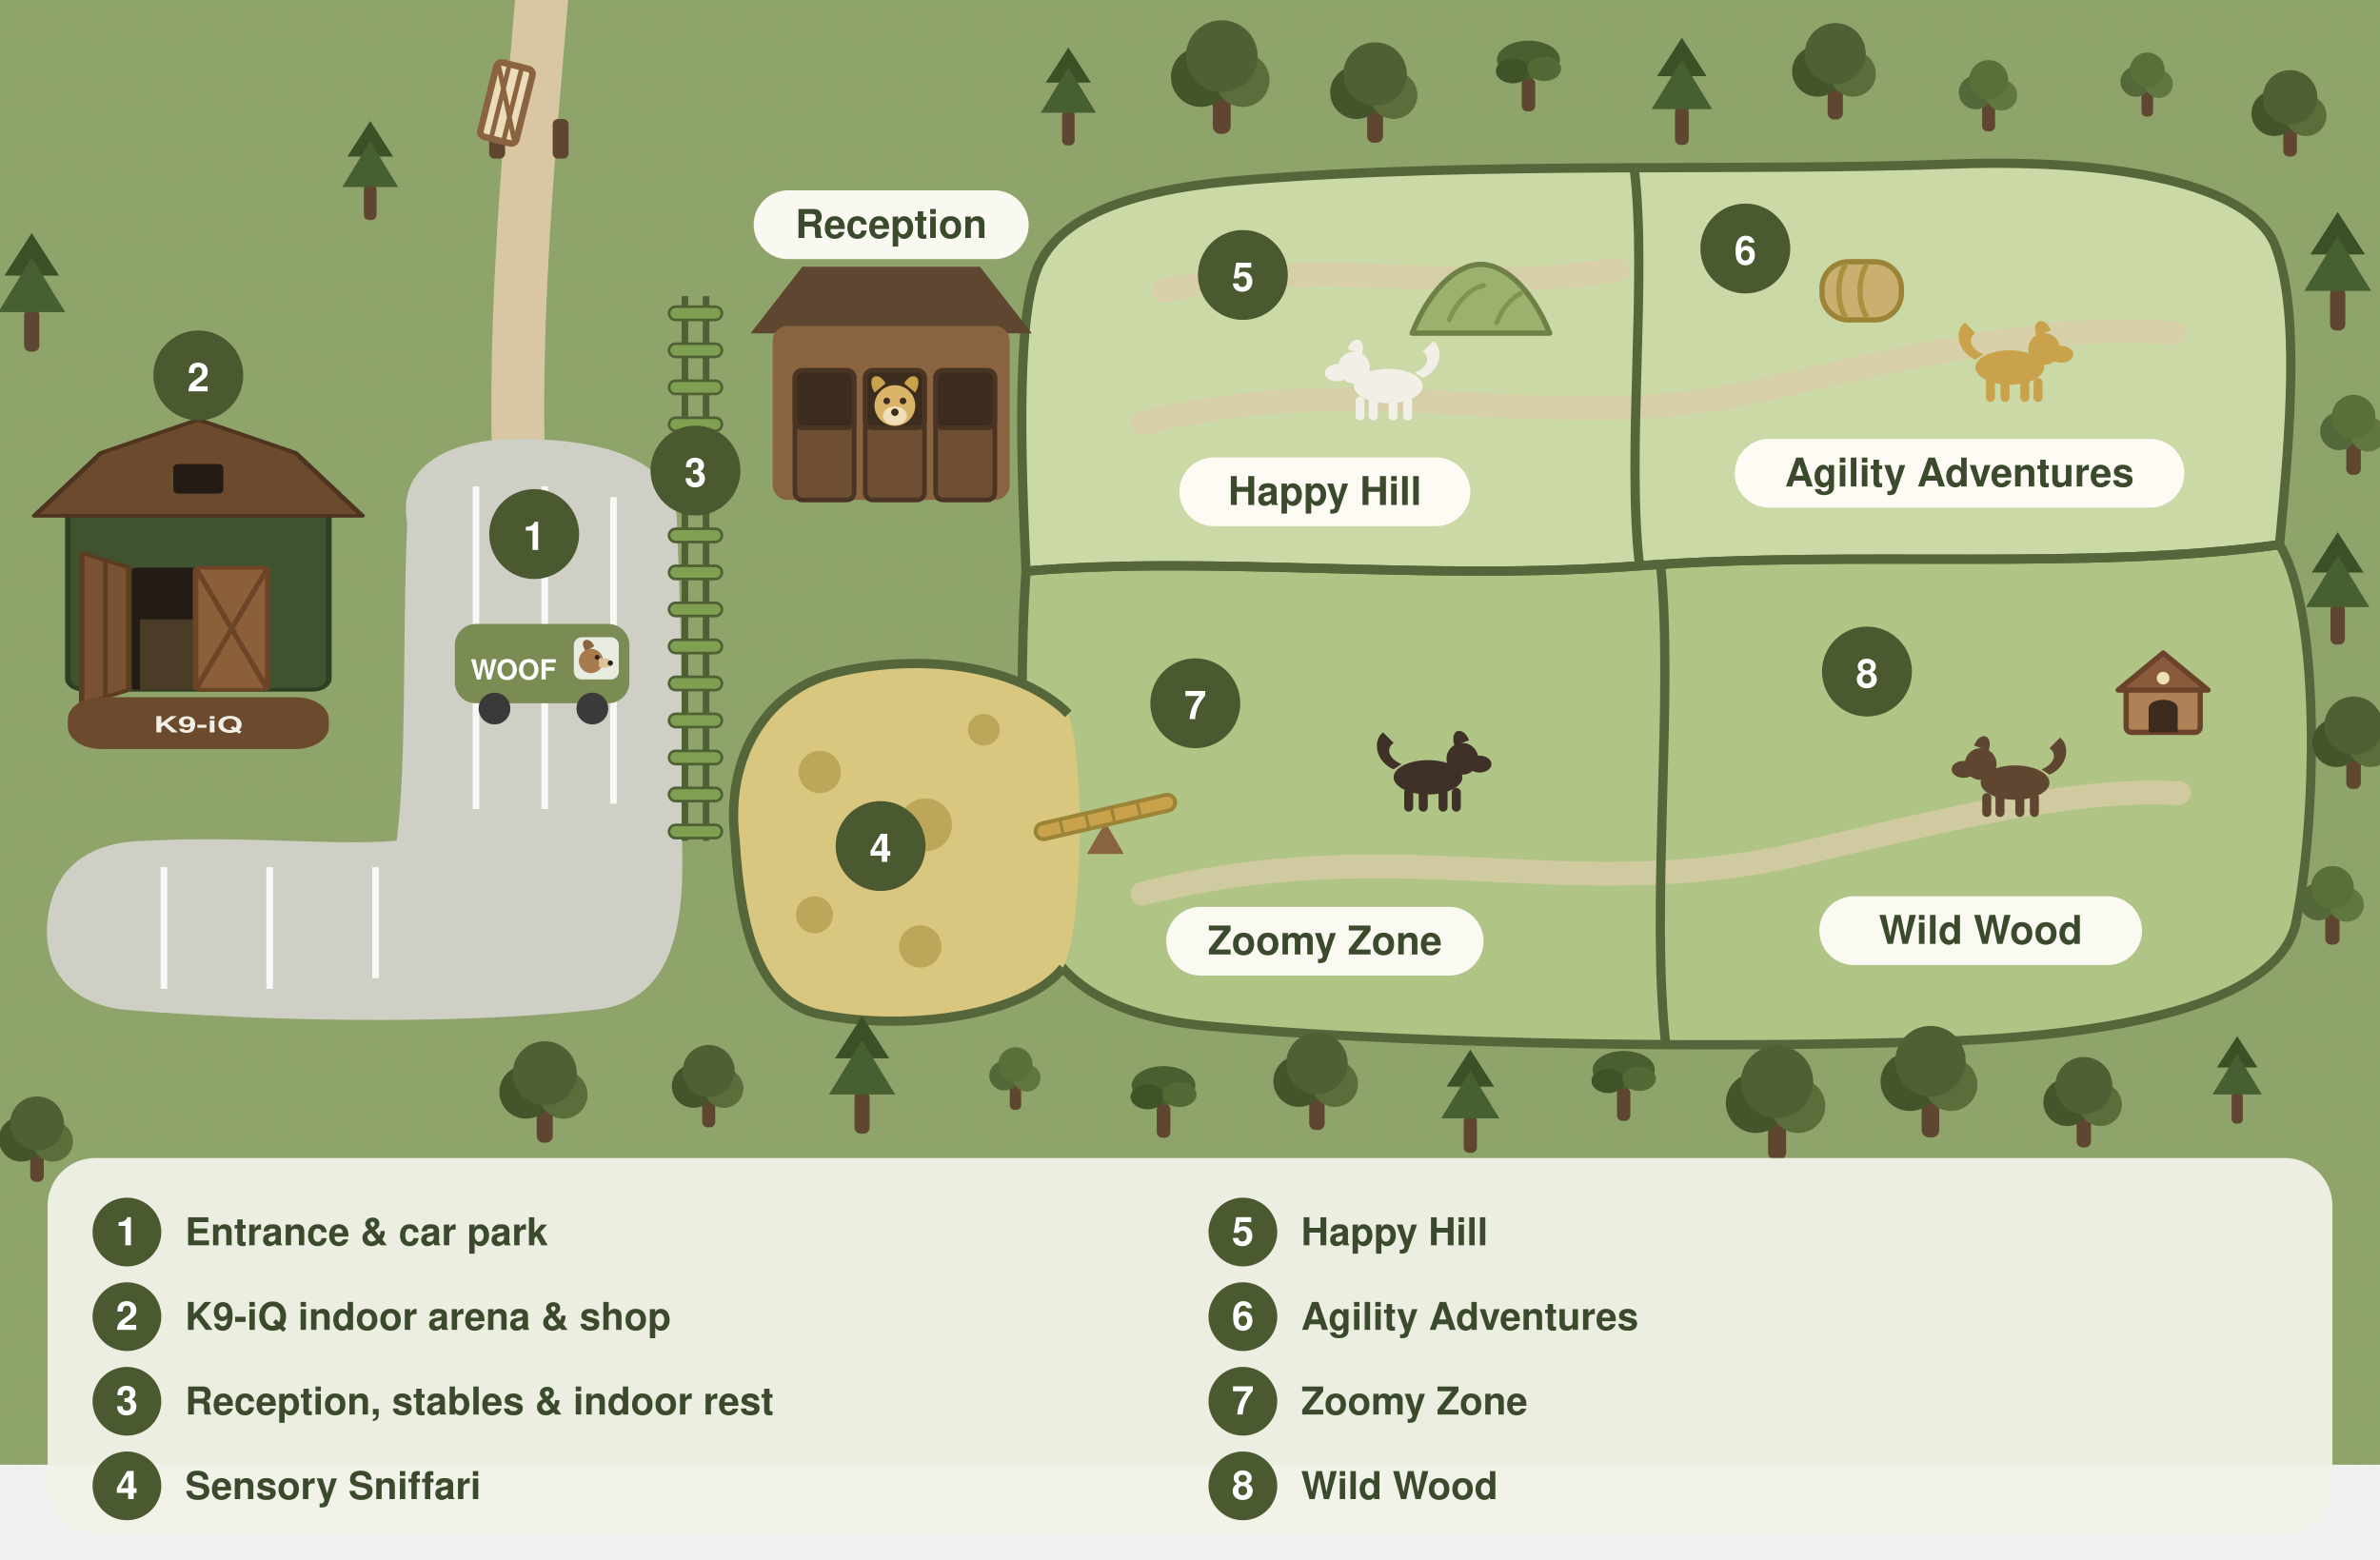
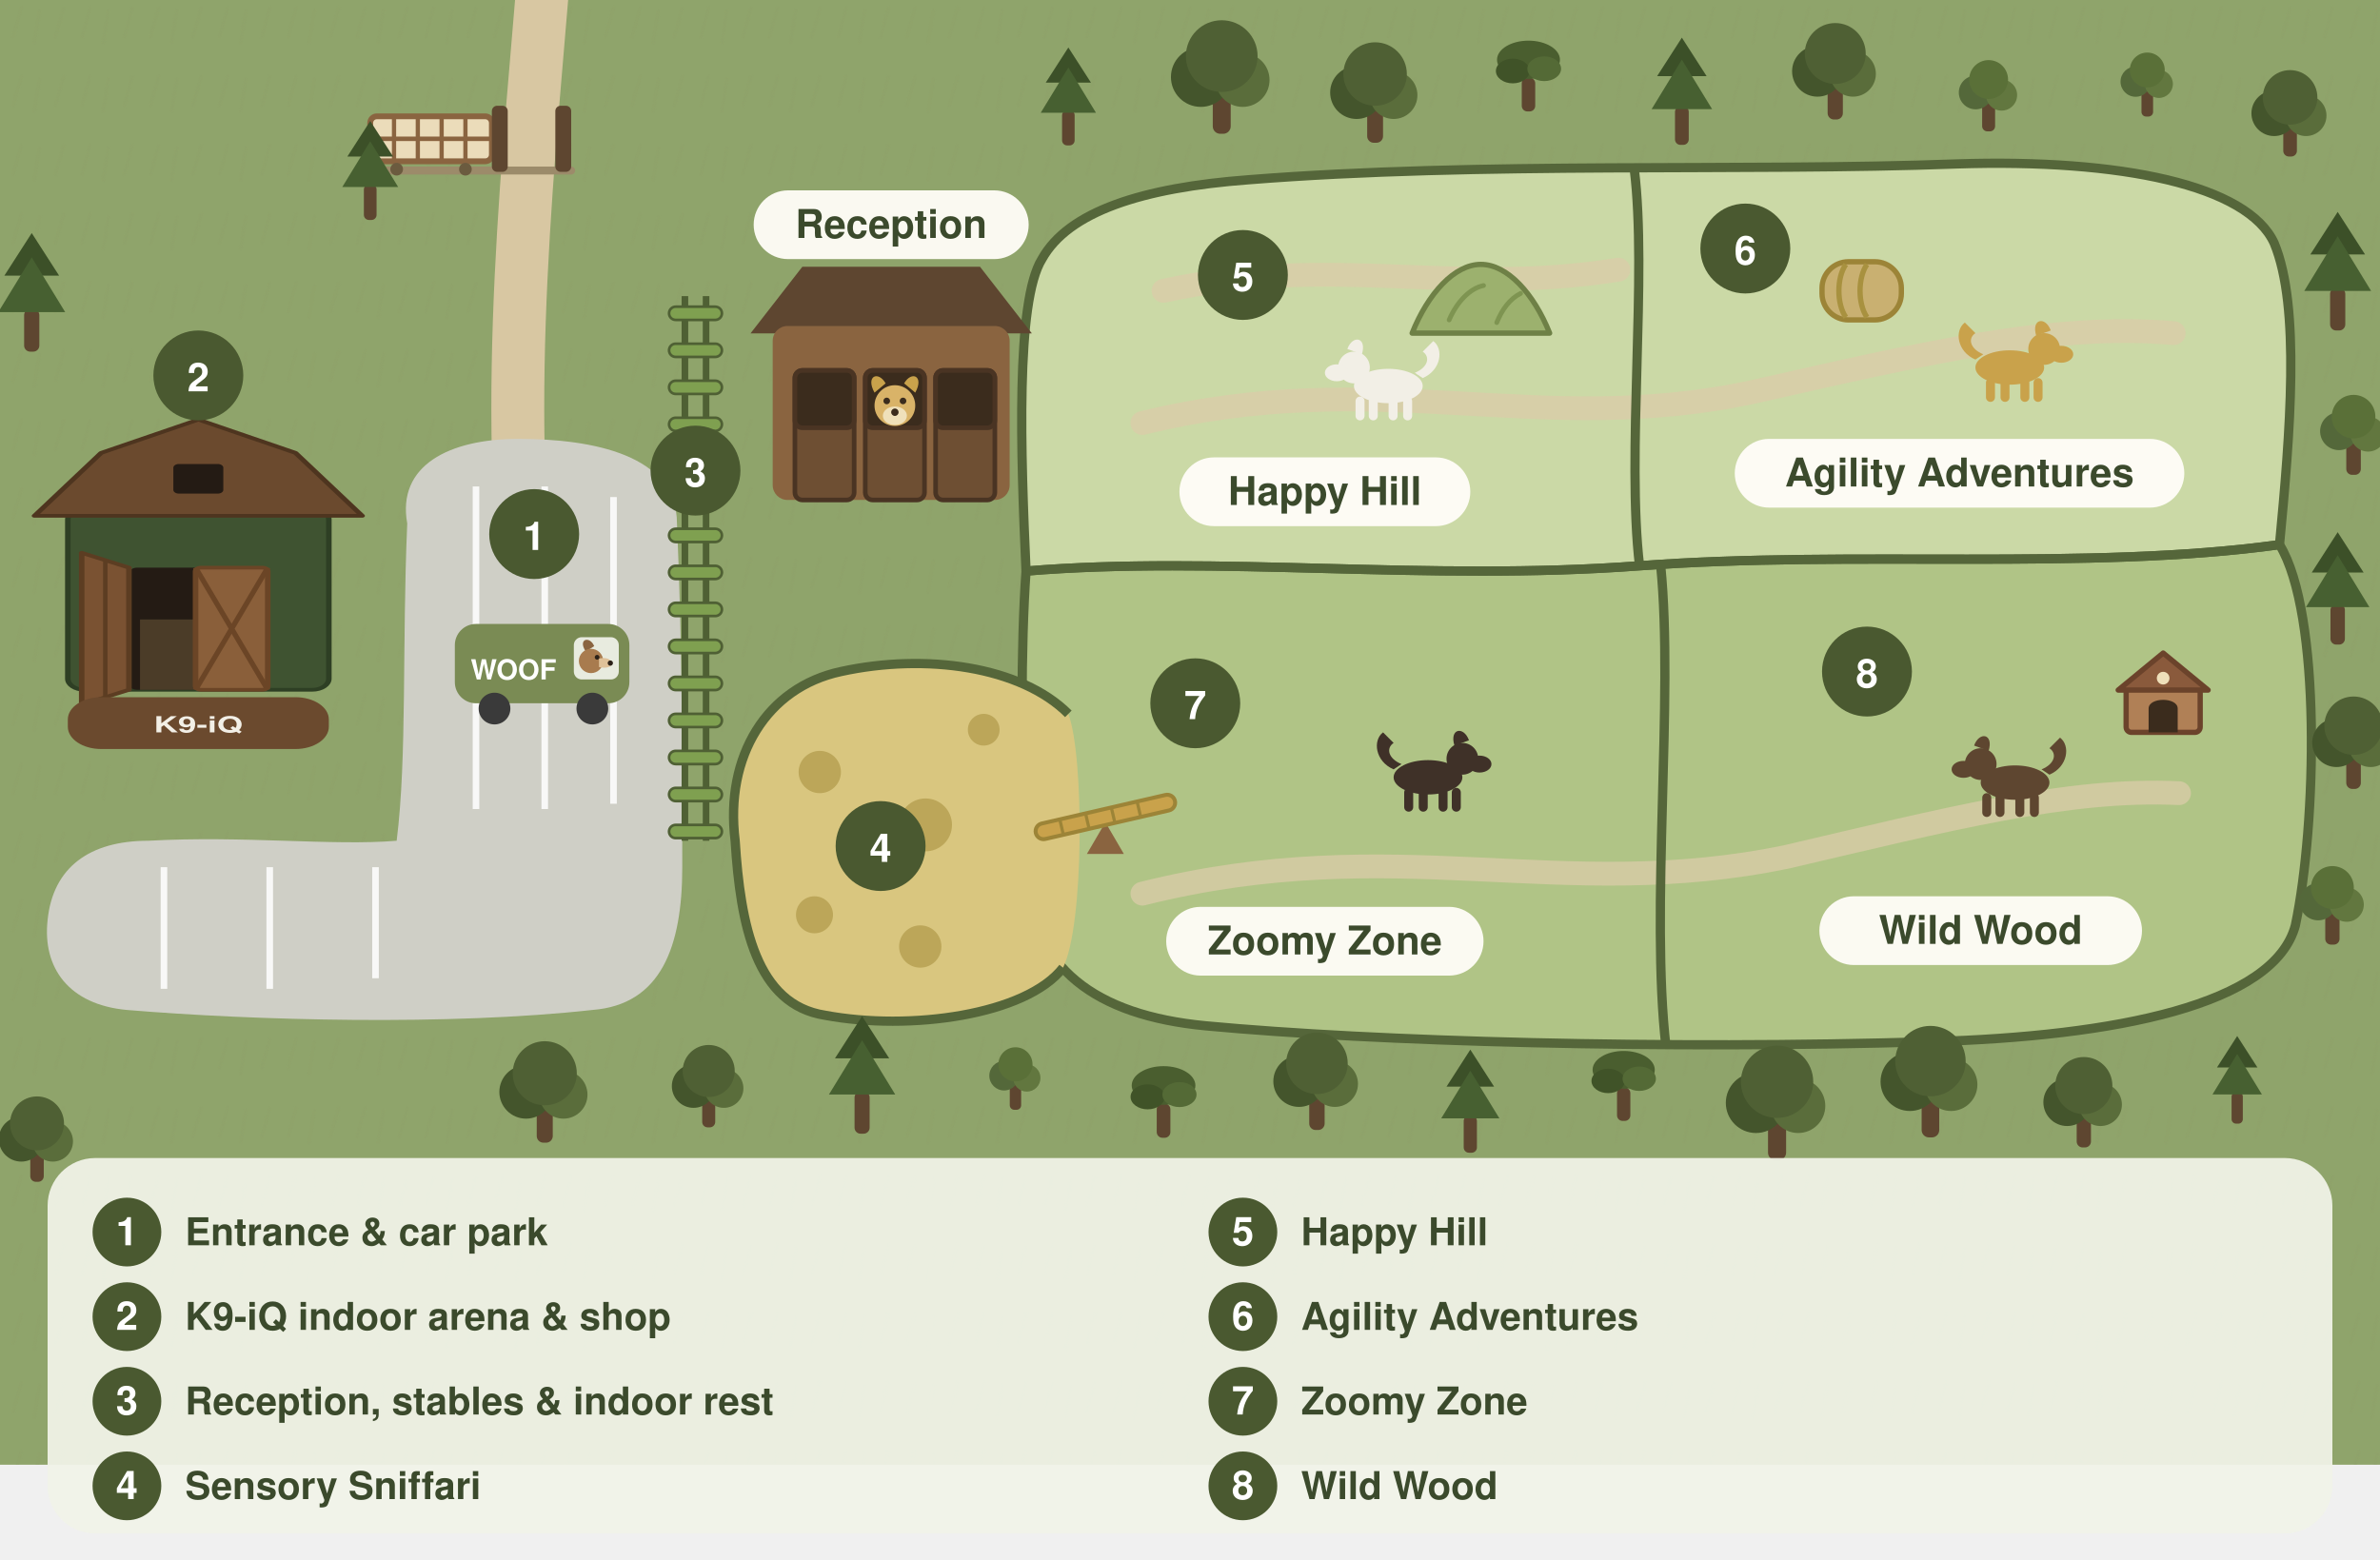
<svg xmlns="http://www.w3.org/2000/svg" viewBox="0 86 900 590" role="img" aria-labelledby="mapTitle mapDesc" font-family="system-ui, -apple-system, 'Segoe UI', Helvetica, sans-serif">
  <defs>
    <pattern id="grassTex" width="26" height="26" patternUnits="userSpaceOnUse">
      <path d="M5 22c1-4 2-7 3-11M13 24c1-5 1-8 2-12M21 22c1-4 2-7 3-11" stroke="#8FA168" stroke-width="1.4" fill="none" stroke-linecap="round" opacity=".38" />
    </pattern>
    <g id="tree">
      <rect x="-3" y="5" width="6" height="15" rx="2.5" fill="#5E4630" />
      <circle cx="-7" cy="1" r="10" fill="#44552C" />
      <circle cx="7" cy="2" r="9" fill="#5A6D3B" />
      <circle cx="0" cy="-6" r="12" fill="#4F6034" />
    </g>
    <g id="dog">
      <path d="M-13 -3C-20 -6 -21 -14 -17 -17L-13 -13C-16 -11 -15 -7 -10 -5Z" />
      <ellipse cx="0" cy="0" rx="13" ry="6.5" />
      <rect x="-9" y="4" width="3.4" height="9" rx="1.7" />
      <rect x="-3.5" y="4" width="3.4" height="9" rx="1.7" />
      <rect x="4" y="4" width="3.4" height="9" rx="1.7" />
      <rect x="9" y="4" width="3.4" height="9" rx="1.7" />
      <circle cx="13" cy="-7" r="6" />
      <ellipse cx="19.5" cy="-5" rx="4.5" ry="3.2" />
      <path d="M10 -12C8 -18.5 13.5 -19.5 15.5 -14Z" />
    </g>
    <g id="bale">
      <rect x="-15" y="-11" width="30" height="22" rx="10" fill="#C9B071" />
      <rect x="-15" y="-11" width="30" height="22" rx="10" fill="none" stroke="#9C8437" stroke-width="2" />
      <path d="M-6 -10C-9.5 -5 -9.5 5 -6 10M2 -10C-1.5 -5 -1.5 5 2 10" stroke="#A8913F" stroke-width="2" fill="none" />
    </g>
    <g id="tree2">
      <rect x="-2.5" y="6" width="5" height="14" rx="2" fill="#5E4630" />
      <path d="M0 -19L9 -5H-9Z" fill="#3C5028" />
      <path d="M0 -11L11 7H-11Z" fill="#476031" />
    </g>
    <g id="tree3">
      <rect x="-2.5" y="4" width="5" height="12" rx="2" fill="#5E4630" />
      <circle cx="-5" cy="1" r="6.5" fill="#54683A" />
      <circle cx="5" cy="2" r="6" fill="#62773F" />
      <circle cx="0" cy="-4" r="7.5" fill="#5A7038" />
    </g>
    <g id="tree4">
      <rect x="-3" y="4" width="6" height="15" rx="2.5" fill="#5E4630" />
      <ellipse cx="0" cy="-4" rx="14" ry="8.5" fill="#4A5E2F" />
      <ellipse cx="-7" cy="1" rx="7.5" ry="5.5" fill="#405328" />
      <ellipse cx="7" cy="0" rx="7.5" ry="5.5" fill="#546A36" />
    </g>
    <g id="doghouse">
      <rect x="-14" y="-2" width="28" height="17" rx="2" fill="#B08056" />
      <rect x="-14" y="-2" width="28" height="17" rx="2" fill="none" stroke="#6B432B" stroke-width="2" />
      <path d="M-17 -1L0 -15L17 -1Z" fill="#8A5A3C" />
      <path d="M-17 -1L0 -15L17 -1Z" fill="none" stroke="#6B432B" stroke-width="2" stroke-linejoin="round" />
      <path d="M-5.5 15V6C-5.5 1.6 5.5 1.6 5.5 6V15Z" fill="#3B2C1D" />
      <circle cx="0" cy="-5.5" r="2.4" fill="#EFE0BA" />
    </g>
    <g id="seesaw">
      <path d="M-7 11L0 -1L7 11Z" fill="#8A6440" />
      <g transform="translate(0 -3) rotate(-13)">
        <rect x="-27" y="-3" width="54" height="6" rx="3" fill="#C9A24B" />
        <rect x="-27" y="-3" width="54" height="6" rx="3" fill="none" stroke="#9C8437" stroke-width="1.5" />
        <path d="M-17 -3v6M-7 -3v6M3 -3v6M13 -3v6" stroke="#9C8437" stroke-width="1.2" fill="none" />
      </g>
    </g>
    <g id="hill">
      <path d="M-26 12C-20 -3 -10 -14 0 -14C10 -14 20 -3 26 12Z" fill="#9CB16E" stroke="#6E8046" stroke-width="2" stroke-linejoin="round" />
      <path d="M-12 7C-9 0 -4 -5 1 -6M6 8C8 3 11 -1 15 -3" stroke="#7E9451" stroke-width="1.8" fill="none" stroke-linecap="round" />
    </g>
    <style>
      .plate  { fill:#FFFDF8; opacity:.95; }
      .ptext  { fill:#3B4A2C; font-size:15px; font-weight:700; }
      .marker { fill:#4A5930; }
      .mnum   { fill:#ffffff; font-size:15px; font-weight:700; }
      .ltext  { fill:#3B4A2C; font-size:14.5px; font-weight:600; }
      .fence  { fill:none; stroke:#55663A; stroke-width:3.5; }
    </style>
  </defs>
  <rect width="900" height="640" fill="#8FA46B" />
  <rect width="900" height="640" fill="url(#grassTex)" />
  <path d="M210 6C208 78 194 168 196 258" stroke="#D8C7A2" stroke-width="20" fill="none" stroke-linecap="round" />
  <g>
-     <rect x="185" y="131" width="6" height="15" rx="2" fill="#5E4630" />
-     <rect x="209" y="131" width="6" height="15" rx="2" fill="#5E4630" />
-     <g transform="translate(188 139) rotate(-76)">
-       <rect x="0" y="-7" width="29" height="14" rx="2" fill="#EBDCBA" stroke="#8A6440" stroke-width="2.5" />
-       <path d="M0 -2.4h29M0 2.4h29M0 7L29 -7" stroke="#8A6440" stroke-width="1.8" fill="none" />
-     </g>
+     <path d="M136 150.5H216" stroke="#9C8B6A" stroke-width="3" stroke-linecap="round" fill="none" />
+     <rect x="140" y="130" width="46" height="17" rx="2.5" fill="#EBDCBA" stroke="#8A6440" stroke-width="2.2" />
+     <path d="M140 138.5h46" stroke="#8A6440" stroke-width="1.7" fill="none" />
+     <path d="M149 130v17M158 130v17M167 130v17M176 130v17" stroke="#8A6440" stroke-width="1.6" fill="none" />
+     <circle cx="150" cy="150" r="2.4" fill="#6B5B3F" />
+     <circle cx="176" cy="150" r="2.4" fill="#6B5B3F" />
+     <rect x="186" y="126" width="6" height="25" rx="2" fill="#5E4630" />
+     <rect x="210" y="126" width="6" height="25" rx="2" fill="#5E4630" />
  </g>
  <path d="M388 302C386 258 384 200 394 184C404 166 432 157 472 154C560 147 660 151 740 148            C802 146 850 156 860 178C870 202 866 250 862 292C790 302 700 294 620 300            C540 306 460 296 388 302Z" fill="#CBD9A6" />
  <path d="M388 302C460 296 540 306 620 300C700 294 790 302 862 292C878 318 876 398 868 436            C860 466 800 478 730 480C630 483 520 480 456 474C414 470 390 452 388 416            C386 372 386 330 388 302Z" fill="#B0C486" />
  <g stroke="#DBCCA8" stroke-width="9" fill="none" stroke-linecap="round" opacity=".75">
    <path d="M432 246c90-22 150 6 232-12 62-14 112-26 158-22" />
    <path d="M432 424c96-24 158 4 244-14 60-14 106-26 148-24" />
    <path d="M440 196c64-14 110 2 172-8" />
  </g>
  <path d="M388 302C386 258 384 200 394 184C404 166 432 157 472 154C560 147 660 151 740 148            C802 146 850 156 860 178C870 202 866 250 862 292" class="fence" />
  <path d="M388 302C460 296 540 306 620 300C700 294 790 302 862 292C878 318 876 398 868 436            C860 466 800 478 730 480C630 483 520 480 456 474C414 470 390 452 388 416            C386 372 386 330 388 302Z" class="fence" />
  <path d="M388 302C460 296 540 306 620 300C700 294 790 302 862 292" class="fence" stroke="#6B7C47" />
  <path d="M618 150C623 190 615 258 620 300" class="fence" stroke="#6B7C47" />
  <path d="M628 300C633 350 624 430 630 482" class="fence" stroke="#6B7C47" />
  <path d="M278 404C274 372 290 346 318 340C350 333 386 338 404 356            C410 372 410 436 402 452C388 470 344 476 312 470            C286 466 280 436 278 404Z" fill="#D9C67F" />
  <path d="M404 356C386 338 350 333 318 340C290 346 274 372 278 404            C280 436 286 466 312 470C344 476 388 470 402 452" class="fence" />
  <g fill="#A8913F" opacity=".6">
    <circle cx="310" cy="378" r="8" />
    <circle cx="350" cy="398" r="10" />
    <circle cx="372" cy="362" r="6" />
    <circle cx="308" cy="432" r="7" />
    <circle cx="348" cy="444" r="8" />
  </g>
  <g transform="translate(106 69.3) scale(0.7)">
    <path d="M254 204L282 168H378L406 204Z" fill="#5E4630" />
    <rect x="266" y="200" width="128" height="94" rx="8" fill="#8A6440" />
    <g stroke="#4A3423" stroke-width="2.5">
      <rect x="278" y="224" width="32" height="70" rx="4" fill="#6E4F33" />
      <rect x="278" y="224" width="32" height="31" rx="4" fill="#3B2C1D" />
      <rect x="316" y="224" width="32" height="70" rx="4" fill="#6E4F33" />
      <rect x="316" y="224" width="32" height="31" rx="4" fill="#3B2C1D" />
      <rect x="354" y="224" width="32" height="70" rx="4" fill="#6E4F33" />
      <rect x="354" y="224" width="32" height="31" rx="4" fill="#3B2C1D" />
    </g>
    <g transform="translate(332 243)" stroke="none">
      <path d="M-11 -7C-16 -16 -9 -19 -5 -12Z" fill="#C9A24B" />
      <path d="M11 -7C16 -16 9 -19 5 -12Z" fill="#C9A24B" />
      <circle r="11" fill="#D9B368" />
      <ellipse cy="5.5" rx="6.5" ry="5" fill="#EFE0BA" />
      <circle cx="-4.4" cy="-2.5" r="1.8" fill="#3B2C1D" />
      <circle cx="4.4" cy="-2.5" r="1.8" fill="#3B2C1D" />
      <circle cy="3.6" r="2" fill="#3B2C1D" />
    </g>
  </g>
  <g>
    <path d="M154 284C150 262 170 252 196 252C224 252 256 258 256 284              C258 330 258 370 258 414C258 444 250 466 224 468              C170 474 96 472 48 468C26 466 16 452 18 434              C20 414 34 404 56 404C92 402 126 406 150 404              C154 372 152 330 154 284Z" fill="#CFCFC6" />
    <g stroke="#FFFFFF" stroke-width="2.5" opacity=".85">
      <path d="M180 270v122M206 270v122M232 274v116" />
      <path d="M62 414v46M102 414v46M142 414v42" />
    </g>
    <g transform="translate(172 322)">
      <rect x="0" y="0" width="66" height="30" rx="8" fill="#7A8B54" />
      <rect x="45" y="5" width="17" height="16" rx="3" fill="#EDEFE6" opacity=".95" />
      <g transform="translate(52.5 14)">
        <path d="M-3 -3.6C-6.2 -8.4 -1.4 -9.6 0.2 -5.6Z" fill="#8A6440" />
        <circle cx="-1" cy="0" r="4.6" fill="#A87B4E" />
        <path d="M2 -0.9C4.7 -1.5 6.8 -0.7 6.8 0.9C6.8 2.4 4.5 2.9 2 2.3Z" fill="#DFC199" />
        <circle cx="6.3" cy="0.8" r="1" fill="#2B2118" />
        <circle cx="1.3" cy="-1.4" r=".9" fill="#2B2118" />
      </g>
      <text x="6" y="21" font-size="10.5" font-weight="700" fill="#FFFFFF">WOOF</text>
      <circle cx="15" cy="32" r="6" fill="#3A3A3A" />
      <circle cx="52" cy="32" r="6" fill="#3A3A3A" />
    </g>
  </g>
  <g>
    <path d="M259 198V404M267 198V404" stroke="#4F6034" stroke-width="2.5" fill="none" />
    <g fill="#7FA050" stroke="#4F6034" stroke-width="1">
      <rect x="253" y="202" width="20" height="5" rx="2.5" />
      <rect x="253" y="216" width="20" height="5" rx="2.5" />
      <rect x="253" y="230" width="20" height="5" rx="2.5" />
      <rect x="253" y="244" width="20" height="5" rx="2.5" />
      <rect x="253" y="258" width="20" height="5" rx="2.5" />
      <rect x="253" y="272" width="20" height="5" rx="2.5" />
      <rect x="253" y="286" width="20" height="5" rx="2.5" />
      <rect x="253" y="300" width="20" height="5" rx="2.5" />
      <rect x="253" y="314" width="20" height="5" rx="2.5" />
      <rect x="253" y="328" width="20" height="5" rx="2.5" />
      <rect x="253" y="342" width="20" height="5" rx="2.5" />
      <rect x="253" y="356" width="20" height="5" rx="2.5" />
      <rect x="253" y="370" width="20" height="5" rx="2.5" />
      <rect x="253" y="384" width="20" height="5" rx="2.5" />
      <rect x="253" y="398" width="20" height="5" rx="2.5" />
    </g>
  </g>
  <g transform="translate(-3.75 92.1) scale(1.05 0.7)">
    <rect x="28" y="266" width="94" height="98" rx="6" fill="#3F5331" />
    <rect x="28" y="266" width="94" height="98" rx="6" fill="none" stroke="#2E3F24" stroke-width="2" />
    <path d="M16 270L40 236L75 218L110 236L134 270Z" fill="#6B4A2E" />
    <path d="M16 270L40 236L75 218L110 236L134 270Z" fill="none" stroke="#4E351F" stroke-width="2" stroke-linejoin="round" />
    <rect x="66" y="242" width="18" height="16" rx="2" fill="#241B14" />
    <rect x="50" y="298" width="50" height="66" rx="3" fill="#241B14" />
    <rect x="54" y="326" width="20" height="38" fill="#7A6440" opacity=".45" />
    <rect x="74" y="298" width="26" height="66" rx="2" fill="#8A5F3A" />
    <path d="M74 298l26 66M100 298l-26 66" stroke="#6B4526" stroke-width="2" fill="none" />
    <rect x="74" y="298" width="26" height="66" rx="2" fill="none" stroke="#6B4526" stroke-width="2" />
    <path d="M50 298L33 290L33 372L50 364Z" fill="#7A5232" />
    <path d="M50 298L33 290L33 372L50 364Z" fill="none" stroke="#5C3D22" stroke-width="2" stroke-linejoin="round" />
    <path d="M41.5 294v78" stroke="#5C3D22" stroke-width="1.6" fill="none" />
    <rect x="28" y="368" width="94" height="28" rx="12" fill="#6B4A2E" />
    <text x="75" y="387" font-size="12" font-weight="700" fill="#F2EFE6" text-anchor="middle">K9-iQ</text>
  </g>
  <use href="#bale" x="704" y="196" />
  <use href="#hill" x="560" y="200" />
  <use href="#seesaw" x="418" y="398" />
  <use href="#doghouse" x="818" y="348" />
  <use href="#dog" transform="translate(525 232) scale(-1 1)" fill="#F2EFE6" />
  <use href="#dog" transform="translate(760 225)" fill="#C9A24B" />
  <use href="#dog" transform="translate(540 380)" fill="#3F3128" />
  <use href="#dog" transform="translate(762 382) scale(-1 1)" fill="#5E4630" />
  <g>
    <use href="#tree2" transform="translate(404 122) scale(0.95)" />
    <use href="#tree" transform="translate(462 114) scale(1.13)" />
    <use href="#tree" x="520" y="120" />
    <use href="#tree4" transform="translate(578 112) scale(0.85)" />
    <use href="#tree2" transform="translate(636 120) scale(1.04)" />
    <use href="#tree" transform="translate(694 112) scale(0.96)" />
    <use href="#tree3" transform="translate(752 120) scale(0.98)" />
    <use href="#tree3" transform="translate(812 116) scale(0.88)" />
    <use href="#tree" transform="translate(866 128) scale(0.86)" />
    <use href="#tree2" transform="translate(884 188) scale(1.15)" />
    <use href="#tree3" transform="translate(890 248) scale(1.1)" />
    <use href="#tree2" transform="translate(884 308) scale(1.09)" />
    <use href="#tree" transform="translate(890 366) scale(0.92)" />
    <use href="#tree3" transform="translate(882 426) scale(1.08)" />
    <use href="#tree2" transform="translate(846 494) scale(0.85)" />
    <use href="#tree" transform="translate(788 502) scale(0.9)" />
    <use href="#tree" transform="translate(730 494) scale(1.11)" />
    <use href="#tree" transform="translate(672 502) scale(1.14)" />
    <use href="#tree4" transform="translate(614 494) scale(0.84)" />
    <use href="#tree2" x="556" y="502" />
    <use href="#tree" transform="translate(498 494) scale(0.97)" />
    <use href="#tree4" transform="translate(440 500) scale(0.86)" />
    <use href="#tree3" transform="translate(384 492) scale(0.86)" />
    <use href="#tree2" transform="translate(326 492) scale(1.14)" />
    <use href="#tree" transform="translate(268 496) scale(0.82)" />
    <use href="#tree" transform="translate(206 498) scale(1.01)" />
    <use href="#tree" transform="translate(14 516) scale(0.85)" />
    <use href="#tree2" transform="translate(12 196) scale(1.15)" />
    <use href="#tree2" transform="translate(140 150) scale(0.96)" />
  </g>
  <g>
    <circle class="marker" cx="202" cy="288" r="17" />
    <text class="mnum" x="202" y="294" text-anchor="middle">1</text>
    <circle class="marker" cx="75" cy="228" r="17" />
    <text class="mnum" x="75" y="234" text-anchor="middle">2</text>
    <circle class="marker" cx="263" cy="264" r="17" />
    <text class="mnum" x="263" y="270" text-anchor="middle">3</text>
    <circle class="marker" cx="333" cy="406" r="17" />
    <text class="mnum" x="333" y="412" text-anchor="middle">4</text>
    <circle class="marker" cx="470" cy="190" r="17" />
    <text class="mnum" x="470" y="196" text-anchor="middle">5</text>
    <circle class="marker" cx="660" cy="180" r="17" />
    <text class="mnum" x="660" y="186" text-anchor="middle">6</text>
    <circle class="marker" cx="452" cy="352" r="17" />
    <text class="mnum" x="452" y="358" text-anchor="middle">7</text>
    <circle class="marker" cx="706" cy="340" r="17" />
    <text class="mnum" x="706" y="346" text-anchor="middle">8</text>
  </g>
  <rect class="plate" x="285" y="158" width="104" height="26" rx="13" />
  <text class="ptext" x="337" y="176" text-anchor="middle">Reception</text>
  <rect class="plate" x="446" y="259" width="110" height="26" rx="13" />
  <text class="ptext" x="501" y="277" text-anchor="middle">Happy Hill</text>
  <rect class="plate" x="656" y="252" width="170" height="26" rx="13" />
  <text class="ptext" x="741" y="270" text-anchor="middle">Agility Adventures</text>
  <rect class="plate" x="441" y="429" width="120" height="26" rx="13" />
  <text class="ptext" x="501" y="447" text-anchor="middle">Zoomy Zone</text>
  <rect class="plate" x="688" y="425" width="122" height="26" rx="13" />
  <text class="ptext" x="749" y="443" text-anchor="middle">Wild Wood</text>
  <g>
    <rect x="18" y="524" width="864" height="142" rx="18" fill="#F1F3E8" opacity=".93" />
    <g>
      <circle class="marker" cx="48" cy="552" r="13" />
      <text class="mnum" x="48" y="557" text-anchor="middle">1</text>
      <text class="ltext" x="70" y="557">Entrance &amp; car park</text>
    </g>
    <g>
      <circle class="marker" cx="470" cy="552" r="13" />
      <text class="mnum" x="470" y="557" text-anchor="middle">5</text>
      <text class="ltext" x="492" y="557">Happy Hill</text>
    </g>
    <g>
      <circle class="marker" cx="48" cy="584" r="13" />
      <text class="mnum" x="48" y="589" text-anchor="middle">2</text>
      <text class="ltext" x="70" y="589">K9-iQ indoor arena &amp; shop</text>
    </g>
    <g>
      <circle class="marker" cx="470" cy="584" r="13" />
      <text class="mnum" x="470" y="589" text-anchor="middle">6</text>
      <text class="ltext" x="492" y="589">Agility Adventures</text>
    </g>
    <g>
      <circle class="marker" cx="48" cy="616" r="13" />
      <text class="mnum" x="48" y="621" text-anchor="middle">3</text>
      <text class="ltext" x="70" y="621">Reception, stables &amp; indoor rest</text>
    </g>
    <g>
      <circle class="marker" cx="470" cy="616" r="13" />
      <text class="mnum" x="470" y="621" text-anchor="middle">7</text>
      <text class="ltext" x="492" y="621">Zoomy Zone</text>
    </g>
    <g>
      <circle class="marker" cx="48" cy="648" r="13" />
      <text class="mnum" x="48" y="653" text-anchor="middle">4</text>
      <text class="ltext" x="70" y="653">Sensory Sniffari</text>
    </g>
    <g>
      <circle class="marker" cx="470" cy="648" r="13" />
      <text class="mnum" x="470" y="653" text-anchor="middle">8</text>
      <text class="ltext" x="492" y="653">Wild Wood</text>
    </g>
  </g>
</svg>
